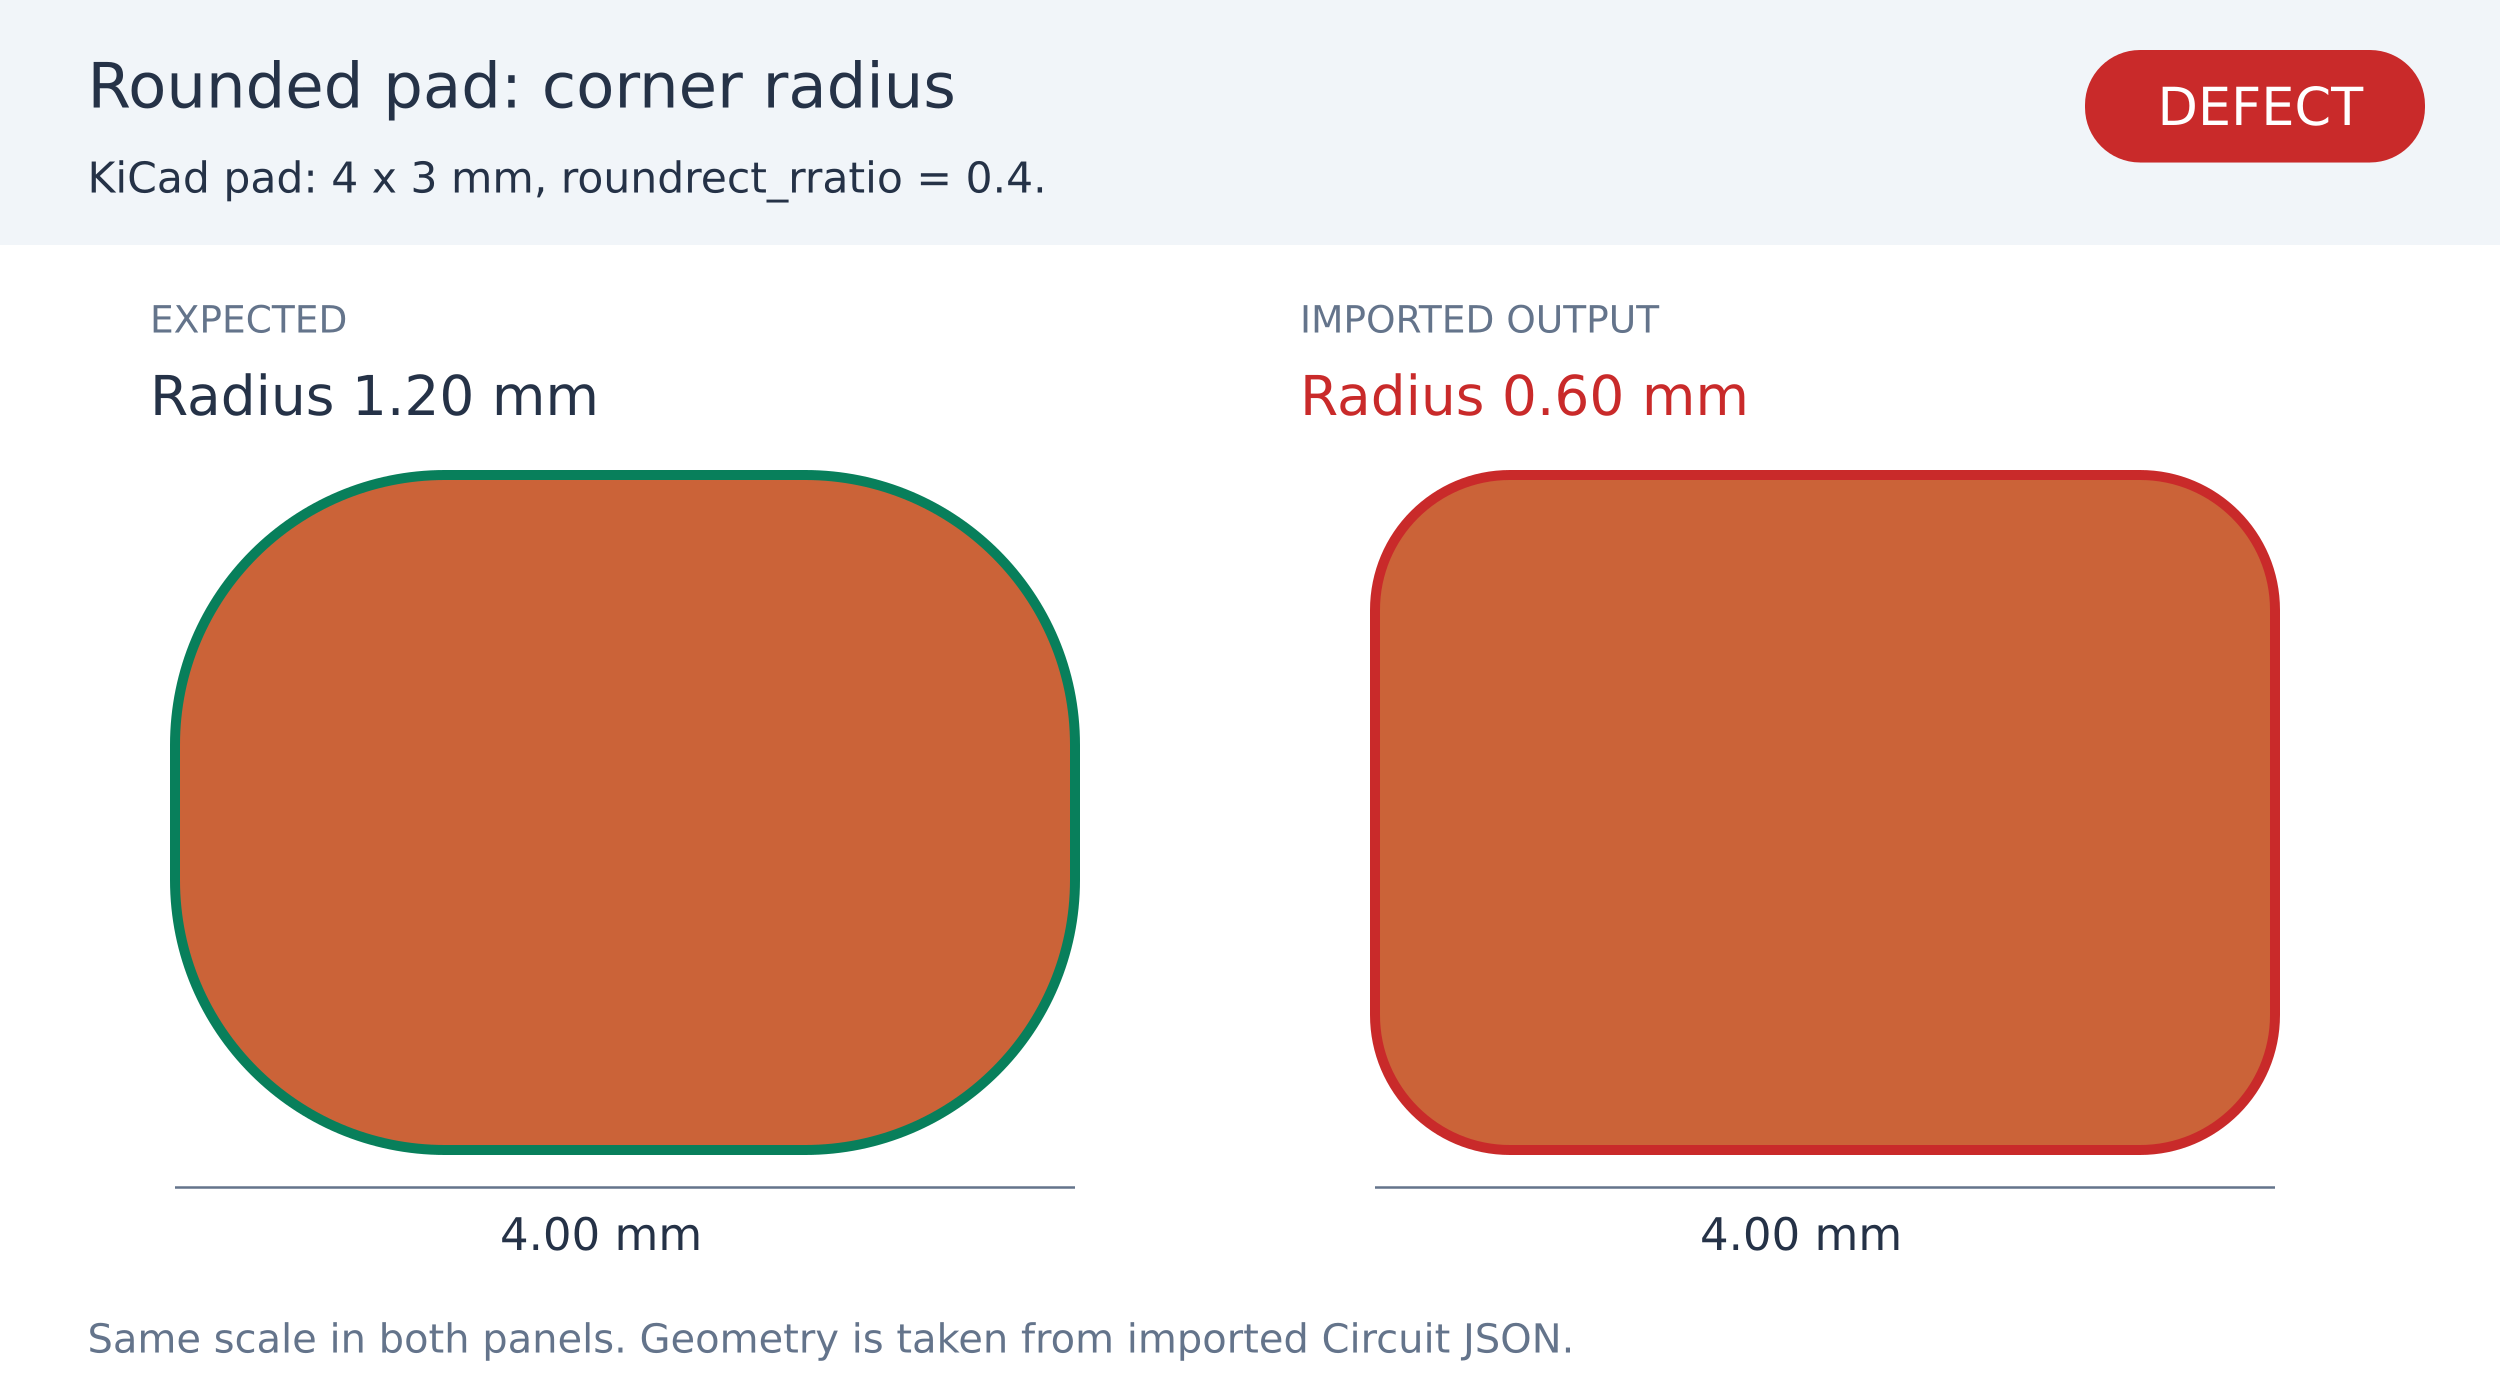
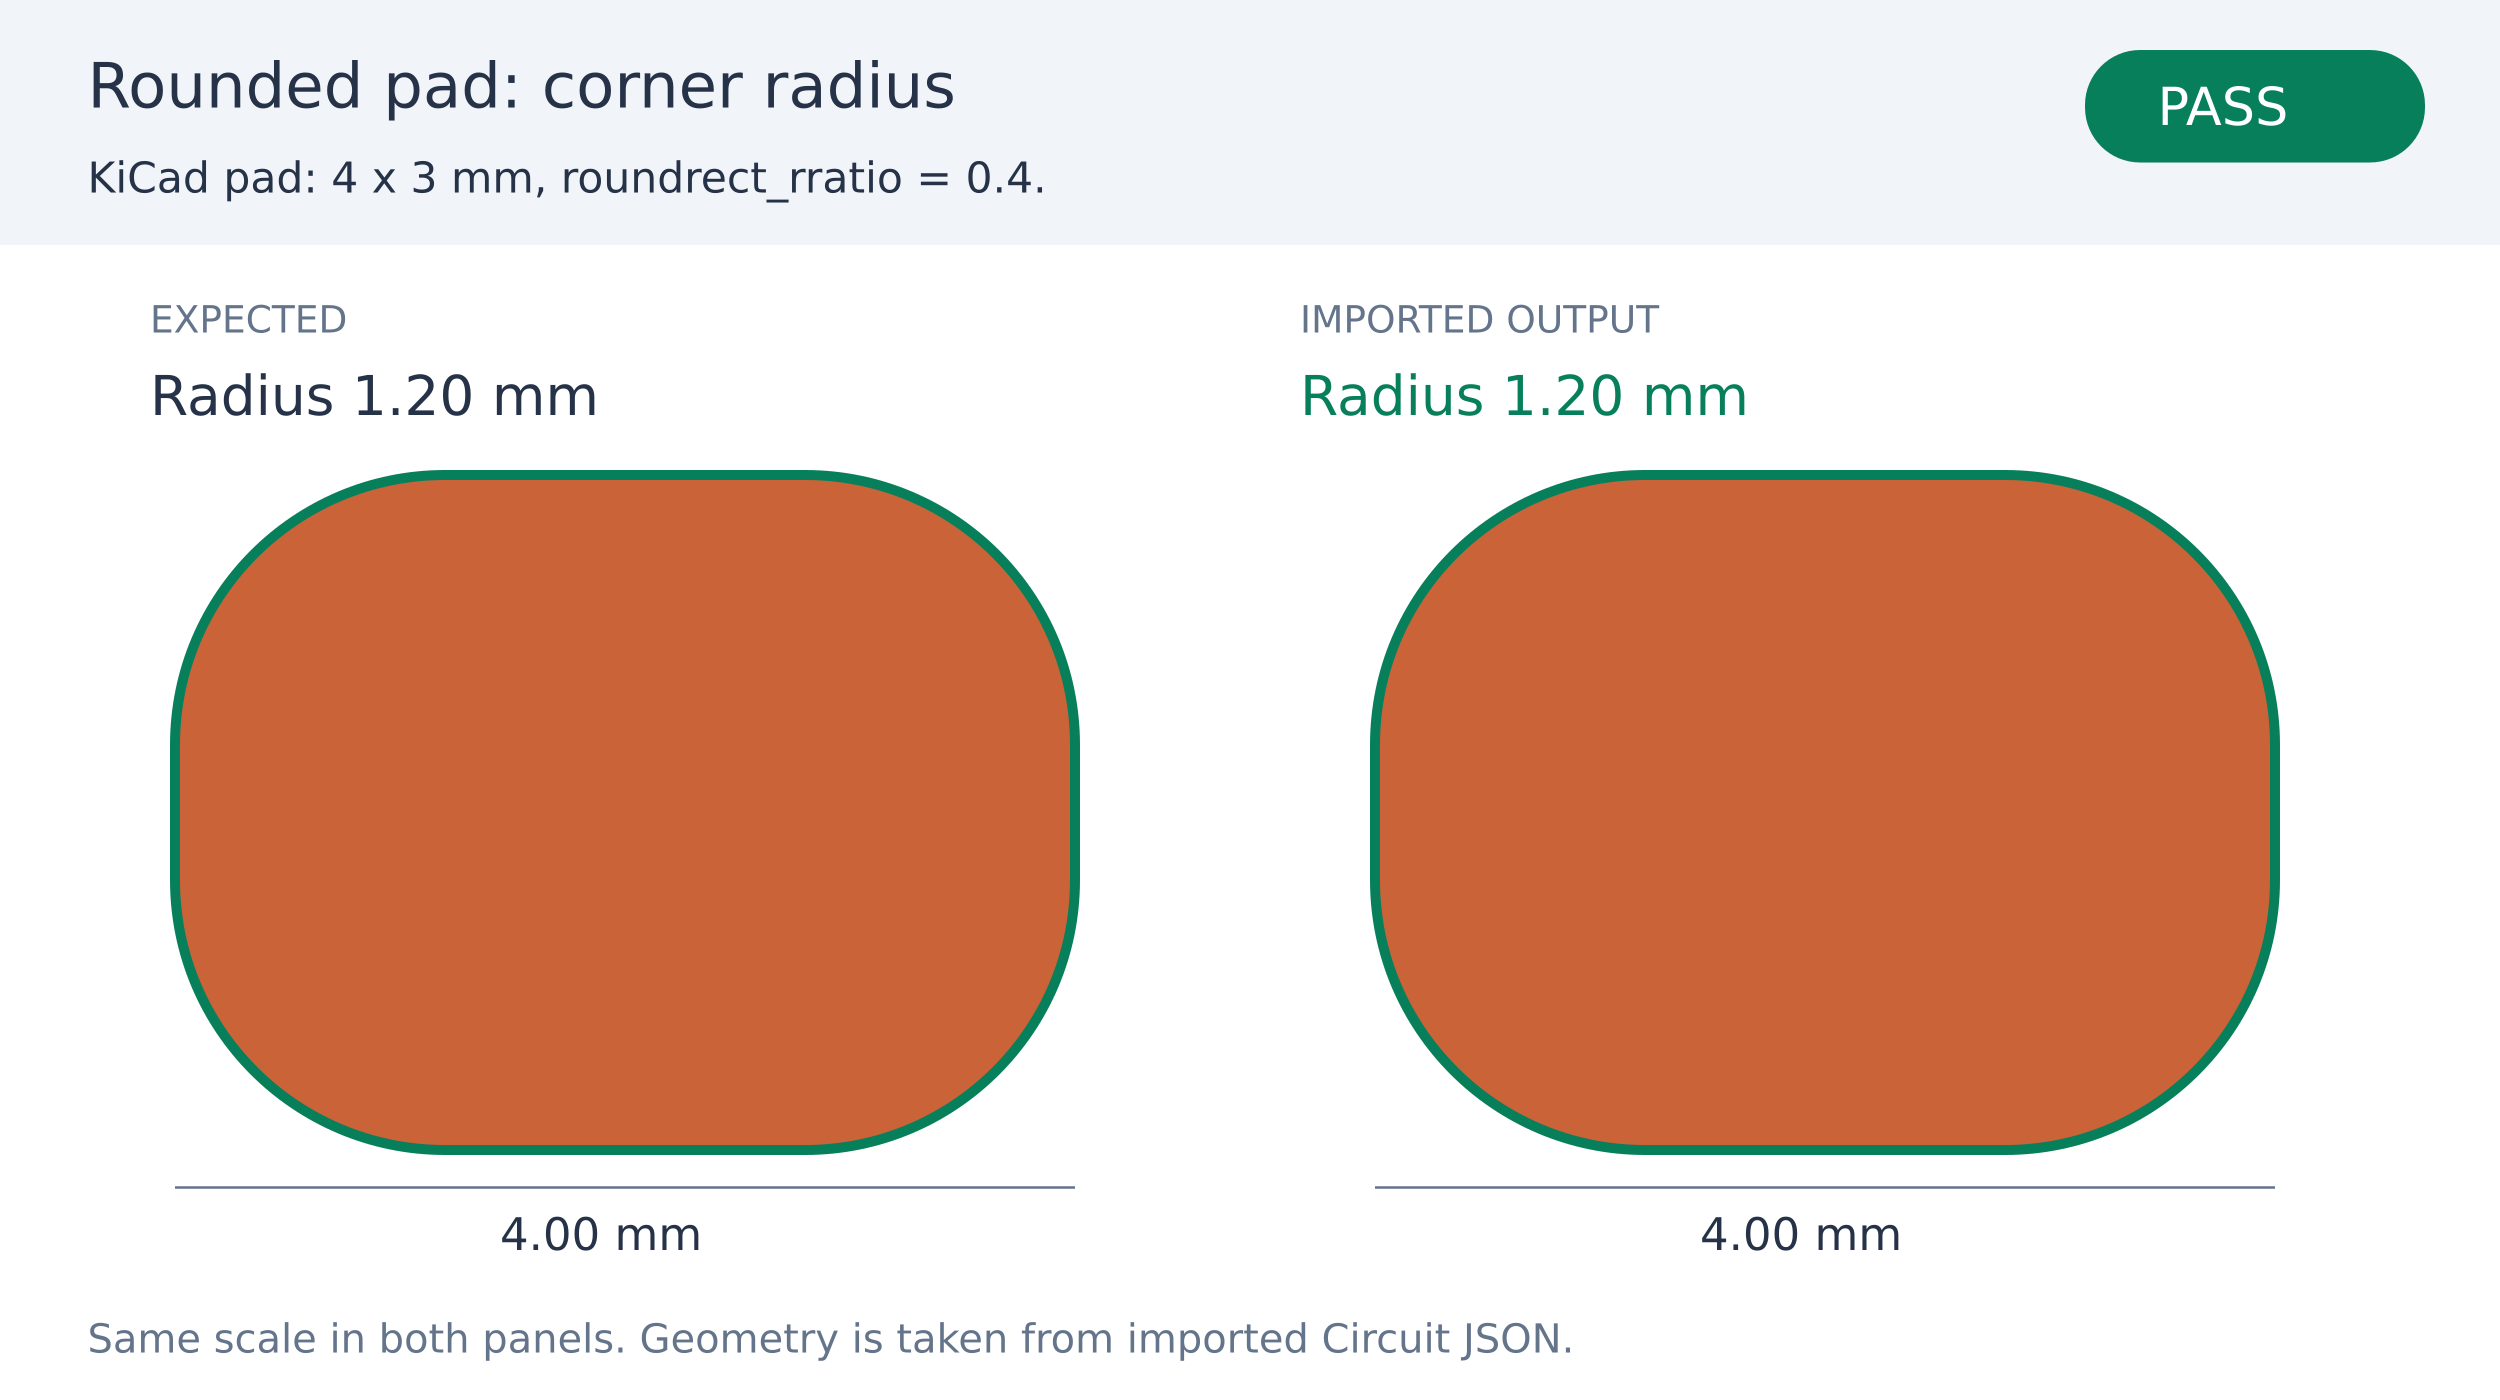
<svg xmlns="http://www.w3.org/2000/svg" width="1000" height="560" viewBox="0 0 1000 560">
  <rect width="1000" height="560" fill="#ffffff" />
  <g font-family="DejaVu Sans, Arial, sans-serif">
    <rect width="1000" height="98" fill="#f1f5f9" />
    <text x="35" y="43" font-size="25" fill="#253247">Rounded pad: corner radius</text>
    <text x="35" y="77" font-size="17" fill="#253247">KiCad pad: 4 x 3 mm, roundrect_rratio = 0.4.</text>
-     <rect x="834" y="20" width="136" height="45" rx="22" fill="#c92a2a" />
-     <text x="863" y="50" font-size="21" fill="white">DEFECT</text>
+     <rect x="834" y="20" width="136" height="45" rx="22" fill="#087f5b" />
+     <text x="863" y="50" font-size="21" fill="white">PASS</text>
    <text x="60" y="133" font-size="15" fill="#64748b">EXPECTED</text>
    <text x="60" y="166" font-size="22" fill="#253247">Radius 1.20 mm</text>
    <text x="520" y="133" font-size="15" fill="#64748b">IMPORTED OUTPUT</text>
-     <text x="520" y="166" font-size="22" fill="#c92a2a">Radius 0.60 mm</text>
+     <text x="520" y="166" font-size="22" fill="#087f5b">Radius 1.20 mm</text>
    <rect x="70" y="190" width="360" height="270" rx="108" fill="#cb6338" stroke="#087f5b" stroke-width="4" />
    <path d="M 70 475 h 360" stroke="#64748b" stroke-width="1" />
    <text x="200" y="500" font-size="18" fill="#253247">4.00 mm</text>
-     <rect x="550" y="190" width="360" height="270" rx="54" fill="#cb6338" stroke="#c92a2a" stroke-width="4" />
+     <rect x="550" y="190" width="360" height="270" rx="108" fill="#cb6338" stroke="#087f5b" stroke-width="4" />
    <path d="M 550 475 h 360" stroke="#64748b" stroke-width="1" />
    <text x="680" y="500" font-size="18" fill="#253247">4.00 mm</text>
    <text x="35" y="541" font-size="16" fill="#64748b">Same scale in both panels. Geometry is taken from imported Circuit JSON.</text>
  </g>
</svg>
